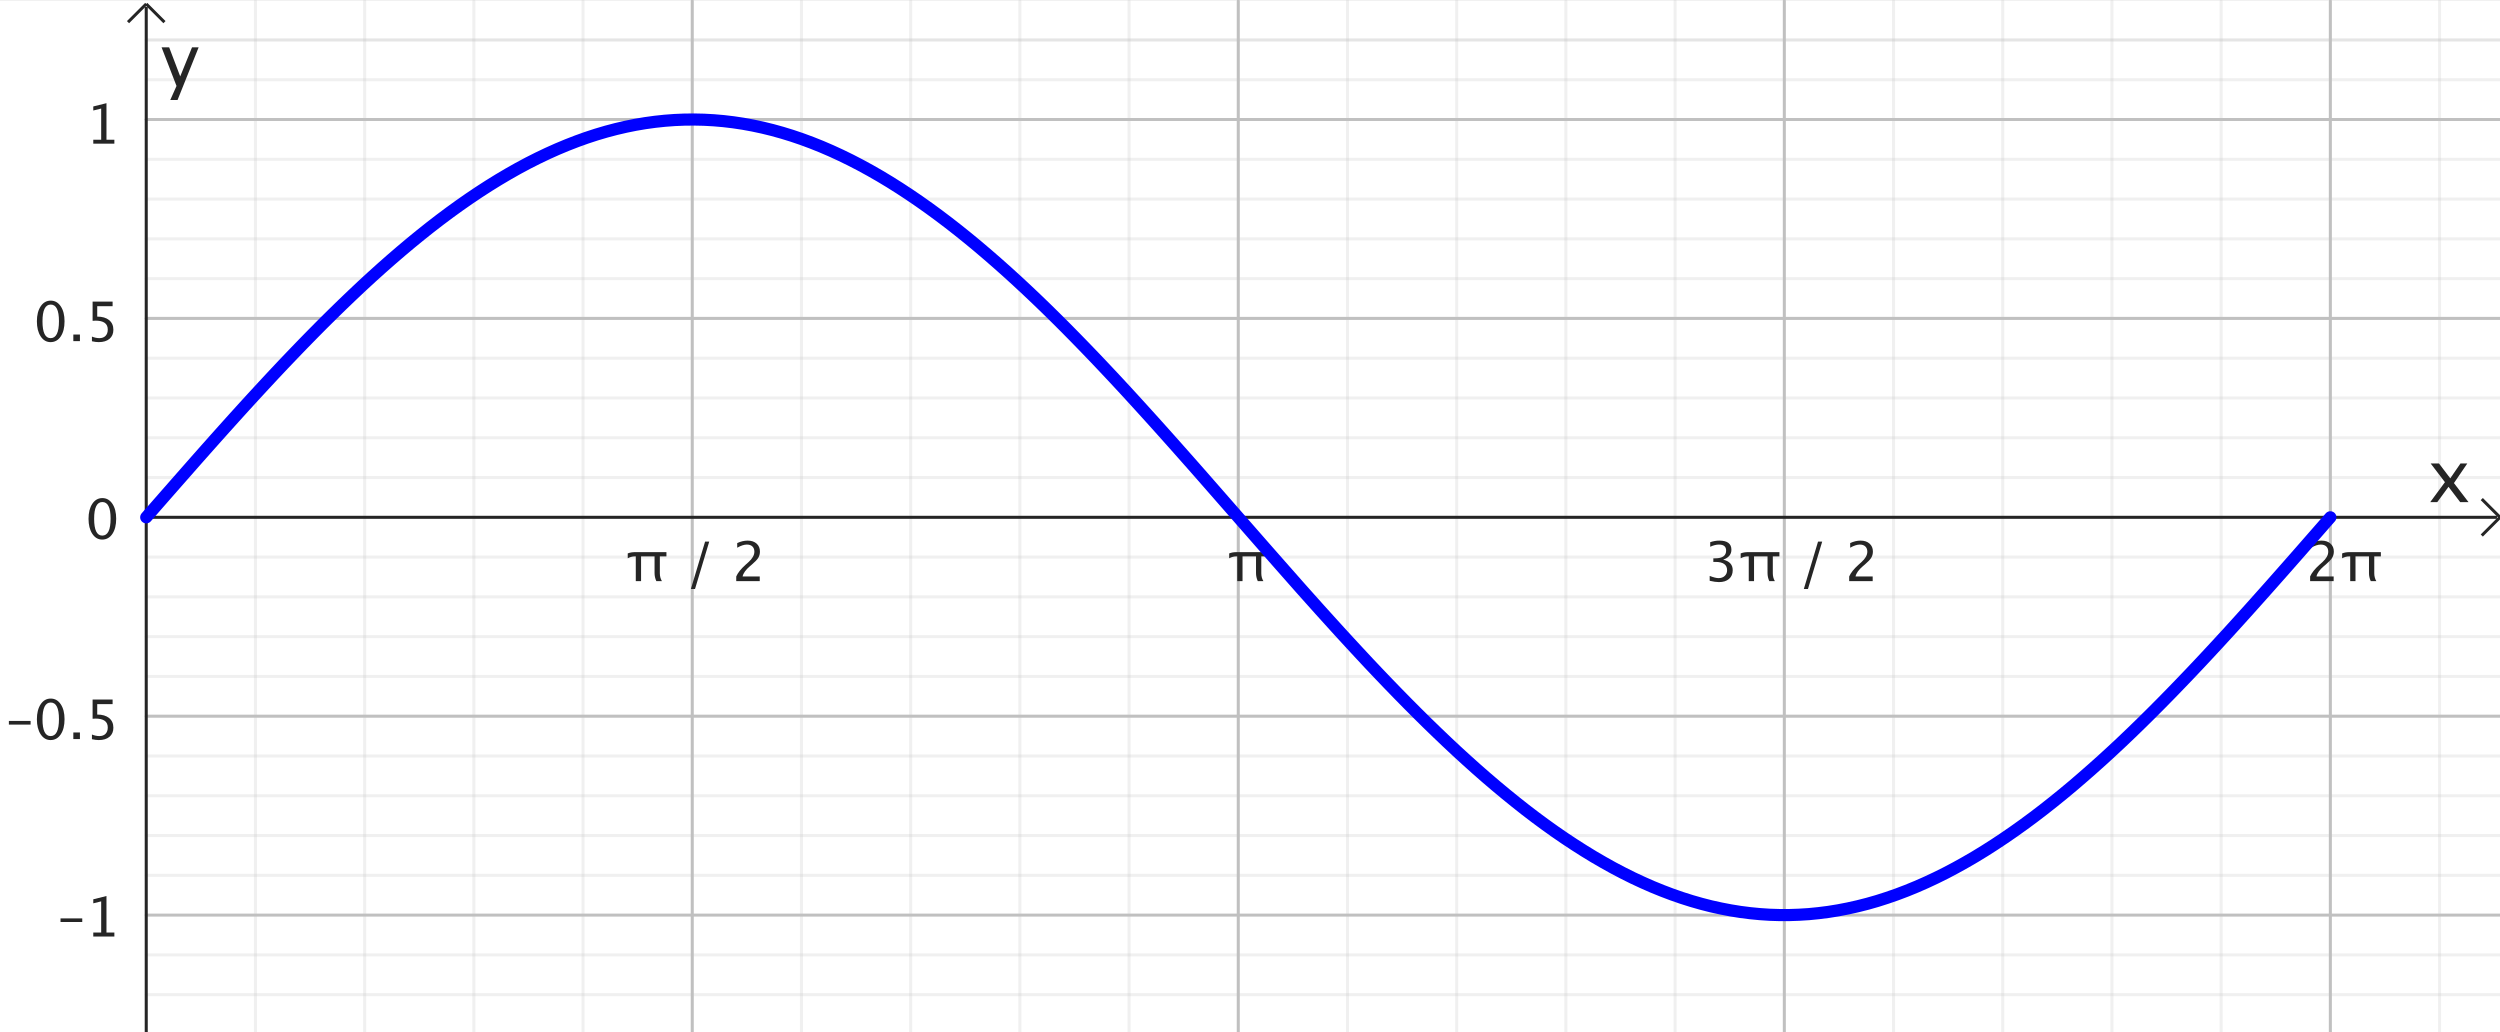
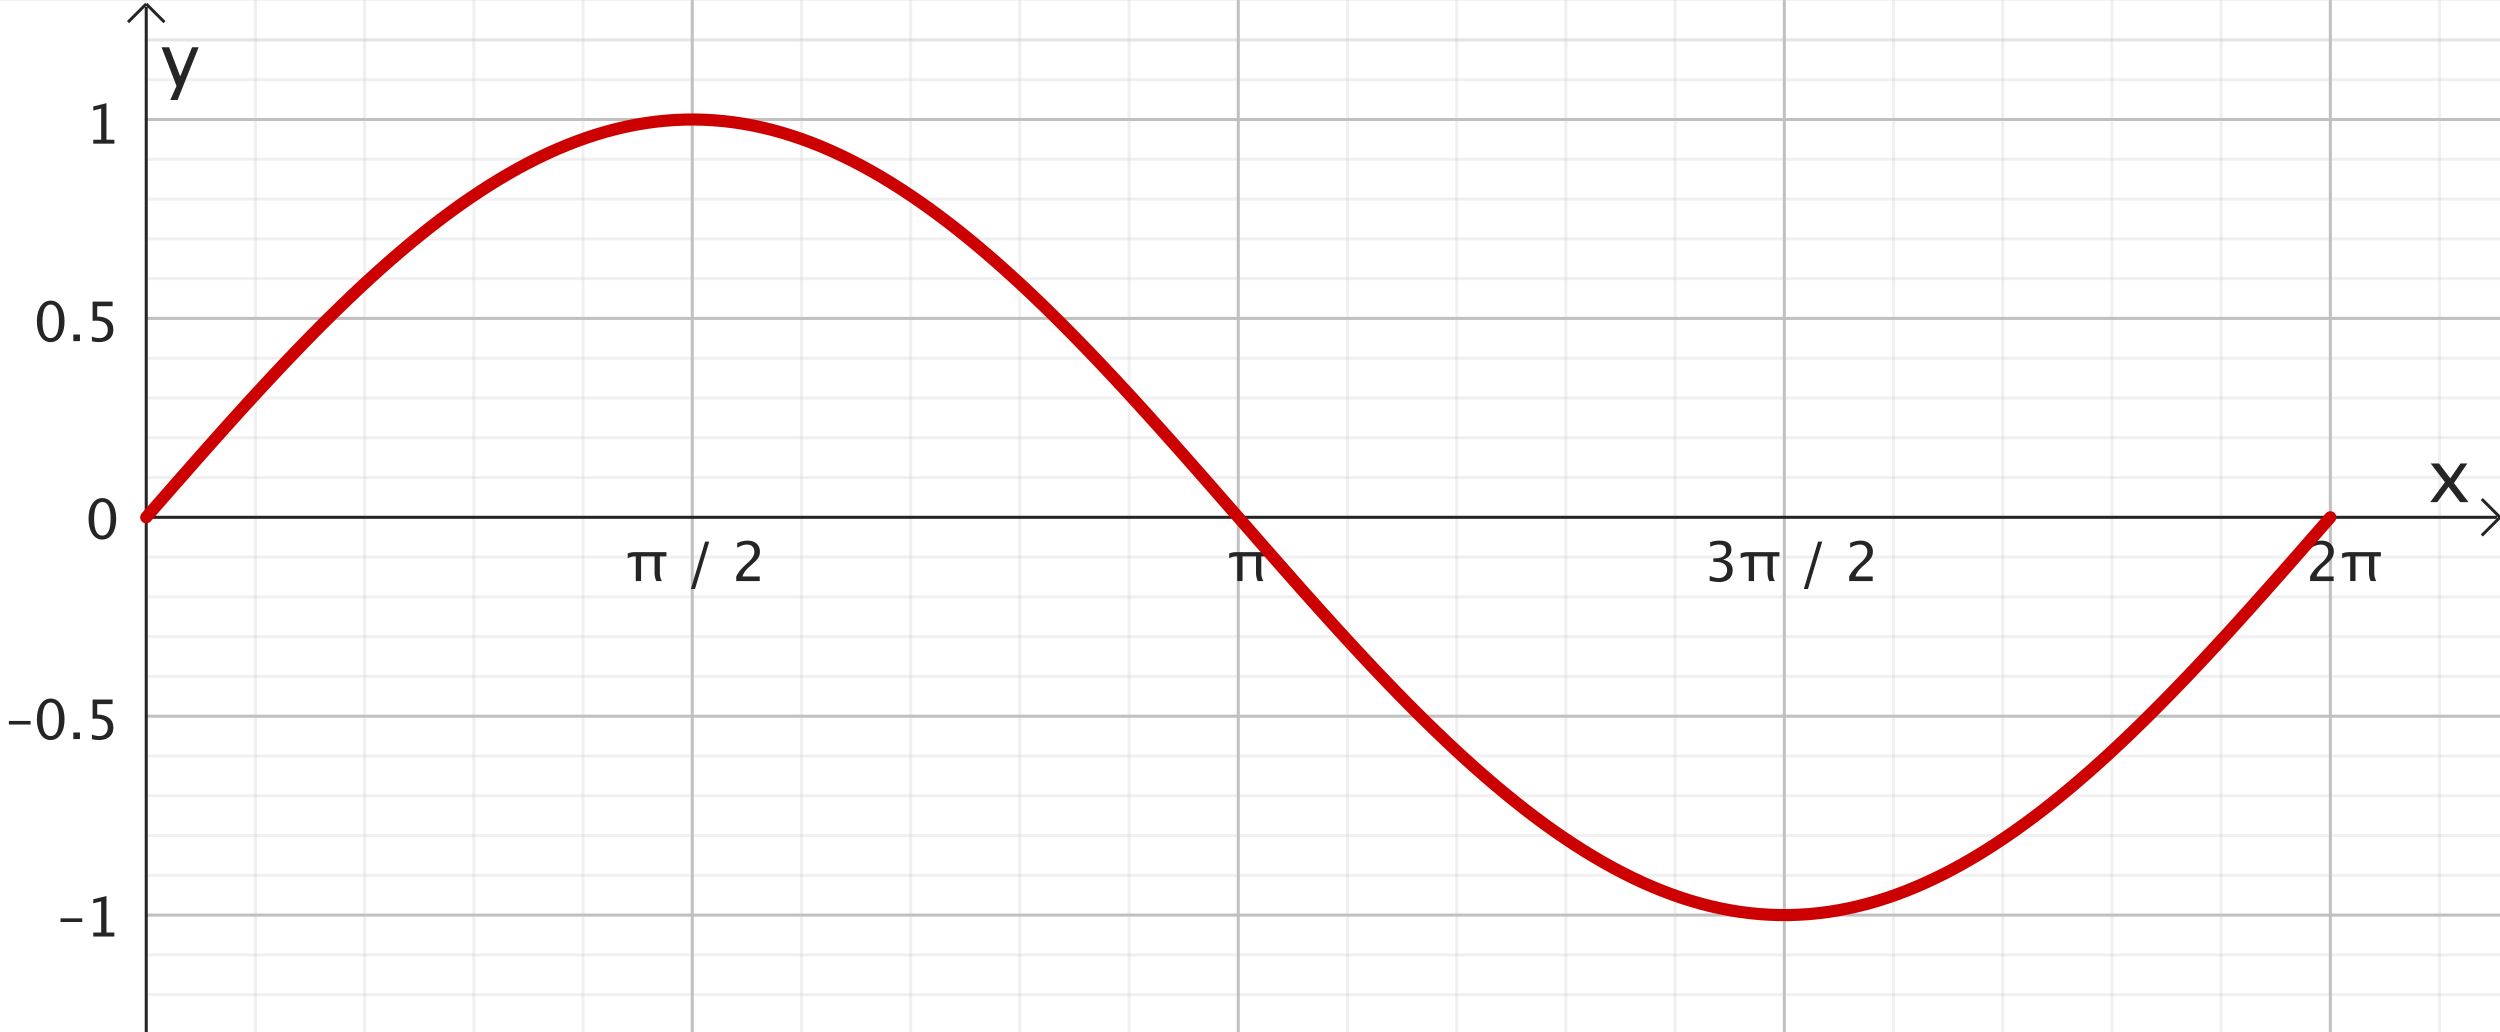
- <svg xmlns="http://www.w3.org/2000/svg" version="1.1" baseProfile="full" width="36.003cm" height="14.856cm" viewBox="0 0 823 339">
+ <svg xmlns="http://www.w3.org/2000/svg" version="1.1" baseProfile="full" width="72.007cm" height="29.712cm" viewBox="0 0 823 339">
  <g stroke-dashoffset="0" stroke-linejoin="miter" stroke-dasharray="none" stroke-width="1" stroke-linecap="square" stroke-miterlimit="10.000">
-     <clipPath id="clipbf732a50-b467-4819-84e6-be78bb4cb933">
+     <clipPath id="clip28cdc350-4c67-4ec5-8783-2c4a7e5ef74c">
      <path d="M 0 0 L 0 340.00 L 824.00 340.00 L 824.00 0 z" />
    </clipPath>
    <g clip-path="url(#clip1)">
      <g fill="#ffffff" fill-rule="nonzero" fill-opacity="1" stroke="none">
        <path d="M 0 0 L 824.00 0 L 824.00 340.00 L 0 340.00 L 0 0 z" />
      </g>
    </g>
-     <clipPath id="clip1f0aa729-28a4-404c-b3c9-9cbef1e0df67">
+     <clipPath id="clipfbf90a35-aaa2-4fbe-b966-10a0066dd7dd">
      <path d="M 0 0 L 0 340.00 L 824.00 340.00 L 824.00 0 z" />
    </clipPath>
    <g clip-path="url(#clip2)">
      <g stroke-opacity="1" stroke-linejoin="round" fill="none" stroke="#c0c0c0" stroke-linecap="round">
        <path d="M 227.89 0 L 227.89 340.00" />
      </g>
    </g>
-     <clipPath id="clipb800bcf5-98f0-4f36-8e1c-1469b2451944">
+     <clipPath id="clip3aa2e3fb-90a7-4f8e-a2e8-d5e749de25aa">
      <path d="M 0 0 L 0 340.00 L 824.00 340.00 L 824.00 0 z" />
    </clipPath>
    <g clip-path="url(#clip3)">
      <g stroke-opacity="1" stroke-linejoin="round" fill="none" stroke="#c0c0c0" stroke-linecap="round">
        <path d="M 407.64 0 L 407.64 340.00" />
      </g>
    </g>
-     <clipPath id="clip5d0dc9b7-14d1-49a8-8864-41c3258a5b47">
+     <clipPath id="clip7dd93708-e196-48a6-9c11-e5d107f49b83">
      <path d="M 0 0 L 0 340.00 L 824.00 340.00 L 824.00 0 z" />
    </clipPath>
    <g clip-path="url(#clip4)">
      <g stroke-opacity="1" stroke-linejoin="round" fill="none" stroke="#c0c0c0" stroke-linecap="round">
        <path d="M 587.40 0 L 587.40 340.00" />
      </g>
    </g>
-     <clipPath id="clip43912827-7973-46f1-a2c3-0ee8061d140a">
+     <clipPath id="clipc0f0002f-745e-442b-a437-7da917aa71f7">
      <path d="M 0 0 L 0 340.00 L 824.00 340.00 L 824.00 0 z" />
    </clipPath>
    <g clip-path="url(#clip5)">
      <g stroke-opacity="1" stroke-linejoin="round" fill="none" stroke="#c0c0c0" stroke-linecap="round">
        <path d="M 767.15 0 L 767.15 340.00" />
      </g>
    </g>
-     <clipPath id="clipa55f883e-1adf-4e20-a862-ba5040088f37">
+     <clipPath id="clip98ec149a-5f49-4752-8298-ca9e79abda8c">
      <path d="M 0 0 L 0 340.00 L 824.00 340.00 L 824.00 0 z" />
    </clipPath>
    <g clip-path="url(#clip6)">
      <g stroke-opacity=".235" stroke-linejoin="round" fill="none" stroke="#c0c0c0" stroke-linecap="round">
        <path d="M 84.091 0 L 84.091 340.00" />
      </g>
    </g>
-     <clipPath id="clip35c06495-34f2-47fe-bb5f-58727198f1c3">
+     <clipPath id="clip408a08bf-0d46-4d97-9911-9a41e45621ce">
      <path d="M 0 0 L 0 340.00 L 824.00 340.00 L 824.00 0 z" />
    </clipPath>
    <g clip-path="url(#clip7)">
      <g stroke-opacity=".235" stroke-linejoin="round" fill="none" stroke="#c0c0c0" stroke-linecap="round">
        <path d="M 120.04 0 L 120.04 340.00" />
      </g>
    </g>
-     <clipPath id="clip5917851c-3ab8-4f5c-881c-4eb26e03febf">
+     <clipPath id="clipecd41ebc-5054-450a-8779-b0121ed1cad2">
      <path d="M 0 0 L 0 340.00 L 824.00 340.00 L 824.00 0 z" />
    </clipPath>
    <g clip-path="url(#clip8)">
      <g stroke-opacity=".235" stroke-linejoin="round" fill="none" stroke="#c0c0c0" stroke-linecap="round">
        <path d="M 155.99 0 L 155.99 340.00" />
      </g>
    </g>
-     <clipPath id="clipbd5b81e3-ff6a-4205-a444-dfd533fd33e1">
+     <clipPath id="clip1d791107-dfab-4559-b843-d79bf57de539">
      <path d="M 0 0 L 0 340.00 L 824.00 340.00 L 824.00 0 z" />
    </clipPath>
    <g clip-path="url(#clip9)">
      <g stroke-opacity=".235" stroke-linejoin="round" fill="none" stroke="#c0c0c0" stroke-linecap="round">
        <path d="M 191.94 0 L 191.94 340.00" />
      </g>
    </g>
-     <clipPath id="clipb3adeab6-696b-466c-8fac-739da4477321">
+     <clipPath id="clipa80754fd-e6e2-4952-9622-a6217cdd87d4">
      <path d="M 0 0 L 0 340.00 L 824.00 340.00 L 824.00 0 z" />
    </clipPath>
    <g clip-path="url(#clip10)">
      <g stroke-opacity=".235" stroke-linejoin="round" fill="none" stroke="#c0c0c0" stroke-linecap="round">
        <path d="M 263.84 0 L 263.84 340.00" />
      </g>
    </g>
-     <clipPath id="clipa33b31c1-4f66-4ac8-ba30-2033fcc564d4">
+     <clipPath id="clip799e3720-6eed-4b58-af1b-8ec2ef44f8e0">
      <path d="M 0 0 L 0 340.00 L 824.00 340.00 L 824.00 0 z" />
    </clipPath>
    <g clip-path="url(#clip11)">
      <g stroke-opacity=".235" stroke-linejoin="round" fill="none" stroke="#c0c0c0" stroke-linecap="round">
        <path d="M 299.79 0 L 299.79 340.00" />
      </g>
    </g>
-     <clipPath id="clip46ea3b88-1dff-4215-9d42-f84b347e1746">
+     <clipPath id="clipd61fc141-e066-4dc2-ae4e-eb45e71e4c72">
      <path d="M 0 0 L 0 340.00 L 824.00 340.00 L 824.00 0 z" />
    </clipPath>
    <g clip-path="url(#clip12)">
      <g stroke-opacity=".235" stroke-linejoin="round" fill="none" stroke="#c0c0c0" stroke-linecap="round">
        <path d="M 335.74 0 L 335.74 340.00" />
      </g>
    </g>
-     <clipPath id="clipc807dc85-802a-416f-a017-a02ba6b9f5af">
+     <clipPath id="clip266f0a77-3bfa-4905-9f73-ee5daa69a35f">
      <path d="M 0 0 L 0 340.00 L 824.00 340.00 L 824.00 0 z" />
    </clipPath>
    <g clip-path="url(#clip13)">
      <g stroke-opacity=".235" stroke-linejoin="round" fill="none" stroke="#c0c0c0" stroke-linecap="round">
        <path d="M 371.69 0 L 371.69 340.00" />
      </g>
    </g>
-     <clipPath id="clip6efdecd4-96f6-411f-a4aa-54b06e8e84d7">
+     <clipPath id="clip36cb6511-bfb7-4a63-a395-e2df39b8e093">
      <path d="M 0 0 L 0 340.00 L 824.00 340.00 L 824.00 0 z" />
    </clipPath>
    <g clip-path="url(#clip14)">
      <g stroke-opacity=".235" stroke-linejoin="round" fill="none" stroke="#c0c0c0" stroke-linecap="round">
        <path d="M 443.59 0 L 443.59 340.00" />
      </g>
    </g>
-     <clipPath id="clip14a1c5d0-72cf-403c-a05a-d27039897b8f">
+     <clipPath id="clip67c2bdf4-dec5-48a9-bf7b-6179036eba74">
      <path d="M 0 0 L 0 340.00 L 824.00 340.00 L 824.00 0 z" />
    </clipPath>
    <g clip-path="url(#clip15)">
      <g stroke-opacity=".235" stroke-linejoin="round" fill="none" stroke="#c0c0c0" stroke-linecap="round">
        <path d="M 479.54 0 L 479.54 340.00" />
      </g>
    </g>
-     <clipPath id="clip9bfbb88f-9b63-454a-94e3-450979c1f8f0">
+     <clipPath id="clip60748bac-073a-4b61-8896-a852449f7852">
      <path d="M 0 0 L 0 340.00 L 824.00 340.00 L 824.00 0 z" />
    </clipPath>
    <g clip-path="url(#clip16)">
      <g stroke-opacity=".235" stroke-linejoin="round" fill="none" stroke="#c0c0c0" stroke-linecap="round">
        <path d="M 515.49 0 L 515.49 340.00" />
      </g>
    </g>
-     <clipPath id="clip926acd42-71da-4798-961e-374fb5a486b4">
+     <clipPath id="clipc94bf7b8-4753-4387-bf9b-f8cf6b80609e">
      <path d="M 0 0 L 0 340.00 L 824.00 340.00 L 824.00 0 z" />
    </clipPath>
    <g clip-path="url(#clip17)">
      <g stroke-opacity=".235" stroke-linejoin="round" fill="none" stroke="#c0c0c0" stroke-linecap="round">
        <path d="M 551.45 0 L 551.45 340.00" />
      </g>
    </g>
-     <clipPath id="clip4b5ac25c-f555-4562-b832-1df07fa8360b">
+     <clipPath id="clip65b52779-5237-46ad-a75a-4e958a1f84bc">
      <path d="M 0 0 L 0 340.00 L 824.00 340.00 L 824.00 0 z" />
    </clipPath>
    <g clip-path="url(#clip18)">
      <g stroke-opacity=".235" stroke-linejoin="round" fill="none" stroke="#c0c0c0" stroke-linecap="round">
        <path d="M 623.35 0 L 623.35 340.00" />
      </g>
    </g>
-     <clipPath id="clipea9c55fe-58c4-46dd-9087-d00582e9ba6c">
+     <clipPath id="clipd27d5751-8646-464c-b55b-cf603e2cc8f6">
      <path d="M 0 0 L 0 340.00 L 824.00 340.00 L 824.00 0 z" />
    </clipPath>
    <g clip-path="url(#clip19)">
      <g stroke-opacity=".235" stroke-linejoin="round" fill="none" stroke="#c0c0c0" stroke-linecap="round">
        <path d="M 659.30 0 L 659.30 340.00" />
      </g>
    </g>
-     <clipPath id="clip215a6435-8d59-4518-a42b-89c2a6976b84">
+     <clipPath id="clip0c34c903-53b9-4b57-a7b8-43f291a2fbc1">
      <path d="M 0 0 L 0 340.00 L 824.00 340.00 L 824.00 0 z" />
    </clipPath>
    <g clip-path="url(#clip20)">
      <g stroke-opacity=".235" stroke-linejoin="round" fill="none" stroke="#c0c0c0" stroke-linecap="round">
        <path d="M 695.25 0 L 695.25 340.00" />
      </g>
    </g>
-     <clipPath id="clipdb712680-bc89-4a04-a582-2aac1f34d20e">
+     <clipPath id="clip1ee41142-a53c-428b-8dff-140d9b4610a1">
      <path d="M 0 0 L 0 340.00 L 824.00 340.00 L 824.00 0 z" />
    </clipPath>
    <g clip-path="url(#clip21)">
      <g stroke-opacity=".235" stroke-linejoin="round" fill="none" stroke="#c0c0c0" stroke-linecap="round">
        <path d="M 731.20 0 L 731.20 340.00" />
      </g>
    </g>
-     <clipPath id="clipd45d46d2-b3f2-4b87-9437-ef7f72bb9fe9">
+     <clipPath id="clip4d33fb65-e77a-4864-9e71-21a028b2a638">
      <path d="M 0 0 L 0 340.00 L 824.00 340.00 L 824.00 0 z" />
    </clipPath>
    <g clip-path="url(#clip22)">
      <g stroke-opacity=".235" stroke-linejoin="round" fill="none" stroke="#c0c0c0" stroke-linecap="round">
        <path d="M 803.10 0 L 803.10 340.00" />
      </g>
    </g>
-     <clipPath id="clip5c93509c-306d-41e1-84f6-b3536718774f">
+     <clipPath id="clip1f7c7188-883f-4e0e-b4fd-9fb100c50b1d">
      <path d="M 0 0 L 0 340.00 L 824.00 340.00 L 824.00 0 z" />
    </clipPath>
    <g clip-path="url(#clip23)">
      <g stroke-opacity="1" stroke-linejoin="round" fill="none" stroke="#c0c0c0" stroke-linecap="round">
        <path d="M 48.141 39.045 L 824.00 39.045" />
      </g>
    </g>
-     <clipPath id="clip6c849ab8-fbac-4610-8d82-1ee2b98f854f">
+     <clipPath id="clipd4fe82f2-d7af-4291-8523-00094d8da3a9">
      <path d="M 0 0 L 0 340.00 L 824.00 340.00 L 824.00 0 z" />
    </clipPath>
    <g clip-path="url(#clip24)">
      <g stroke-opacity="1" stroke-linejoin="round" fill="none" stroke="#c0c0c0" stroke-linecap="round">
        <path d="M 48.141 39.045 L 824.00 39.045" />
      </g>
    </g>
-     <clipPath id="clip0d92850d-bd91-4a4d-9f7a-c7ac90d9d429">
+     <clipPath id="clipfbfd4b7f-5c05-41e7-bc4d-cef9cf43613f">
      <path d="M 0 0 L 0 340.00 L 824.00 340.00 L 824.00 0 z" />
    </clipPath>
    <g clip-path="url(#clip25)">
      <g stroke-opacity="1" stroke-linejoin="round" fill="none" stroke="#c0c0c0" stroke-linecap="round">
        <path d="M 48.141 104.52 L 824.00 104.52" />
      </g>
    </g>
-     <clipPath id="clip47cfdd72-7f71-48c4-a1ff-5be5b9780124">
+     <clipPath id="clip1a54b26a-e2b2-40df-85bc-34f22d6b0a87">
      <path d="M 0 0 L 0 340.00 L 824.00 340.00 L 824.00 0 z" />
    </clipPath>
    <g clip-path="url(#clip26)">
      <g stroke-opacity="1" stroke-linejoin="round" fill="none" stroke="#c0c0c0" stroke-linecap="round">
        <path d="M 48.141 235.48 L 824.00 235.48" />
      </g>
    </g>
-     <clipPath id="clip8823935e-ad43-4fa7-9a6f-763f96a95cff">
+     <clipPath id="clip91e8c475-810c-4c74-a266-e09b29374229">
      <path d="M 0 0 L 0 340.00 L 824.00 340.00 L 824.00 0 z" />
    </clipPath>
    <g clip-path="url(#clip27)">
      <g stroke-opacity="1" stroke-linejoin="round" fill="none" stroke="#c0c0c0" stroke-linecap="round">
        <path d="M 48.141 300.95 L 824.00 300.95" />
      </g>
    </g>
-     <clipPath id="clip64a00298-90a2-4ea5-8fd8-5f09563e9be7">
+     <clipPath id="clipf365ead4-da63-4b93-9222-dcccf7f86ede">
      <path d="M 0 0 L 0 340.00 L 824.00 340.00 L 824.00 0 z" />
    </clipPath>
    <g clip-path="url(#clip28)">
      <g stroke-opacity=".235" stroke-linejoin="round" fill="none" stroke="#c0c0c0" stroke-linecap="round">
        <path d="M 48.141 12.854 L 824.00 12.854" />
      </g>
    </g>
-     <clipPath id="clipf0896676-5c5c-4a3c-9d1d-44a904a12dec">
+     <clipPath id="clipcbecdf52-56e7-4ad7-9008-74c7ccdfc9eb">
      <path d="M 0 0 L 0 340.00 L 824.00 340.00 L 824.00 0 z" />
    </clipPath>
    <g clip-path="url(#clip29)">
      <g stroke-opacity=".235" stroke-linejoin="round" fill="none" stroke="#c0c0c0" stroke-linecap="round">
        <path d="M 48.141 12.854 L 824.00 12.854" />
      </g>
    </g>
-     <clipPath id="clip5f8f2bd9-059c-42da-ab41-1cc2247d0894">
+     <clipPath id="clip7712e9c0-342c-4283-ab9f-6a2af22e42a4">
      <path d="M 0 0 L 0 340.00 L 824.00 340.00 L 824.00 0 z" />
    </clipPath>
    <g clip-path="url(#clip30)">
      <g stroke-opacity=".235" stroke-linejoin="round" fill="none" stroke="#c0c0c0" stroke-linecap="round">
        <path d="M 48.141 25.949 L 824.00 25.949" />
      </g>
    </g>
-     <clipPath id="clip8f6924fb-8230-492d-af46-7d7593c21170">
+     <clipPath id="clip7ddcdf35-3b88-4068-8ee0-684c43684555">
      <path d="M 0 0 L 0 340.00 L 824.00 340.00 L 824.00 0 z" />
    </clipPath>
    <g clip-path="url(#clip31)">
      <g stroke-opacity=".235" stroke-linejoin="round" fill="none" stroke="#c0c0c0" stroke-linecap="round">
        <path d="M 48.141 52.140 L 824.00 52.140" />
      </g>
    </g>
-     <clipPath id="clipd806d909-e7d3-413e-a50e-44edac7eef90">
+     <clipPath id="clip4b7f6d33-a371-46f8-b95f-6245875b008c">
      <path d="M 0 0 L 0 340.00 L 824.00 340.00 L 824.00 0 z" />
    </clipPath>
    <g clip-path="url(#clip32)">
      <g stroke-opacity=".235" stroke-linejoin="round" fill="none" stroke="#c0c0c0" stroke-linecap="round">
        <path d="M 48.141 65.235 L 824.00 65.235" />
      </g>
    </g>
-     <clipPath id="clip4c641c0f-12e1-441e-8a6c-be700390727e">
+     <clipPath id="clip151b88f5-2a71-4740-9dcf-ab8a488e99ea">
      <path d="M 0 0 L 0 340.00 L 824.00 340.00 L 824.00 0 z" />
    </clipPath>
    <g clip-path="url(#clip33)">
      <g stroke-opacity=".235" stroke-linejoin="round" fill="none" stroke="#c0c0c0" stroke-linecap="round">
        <path d="M 48.141 78.331 L 824.00 78.331" />
      </g>
    </g>
-     <clipPath id="clip600713ee-64b1-4387-a0d5-5ec4bb308a7d">
+     <clipPath id="clip00b3f7a2-c518-44bc-8f7b-2cd557d9ed15">
      <path d="M 0 0 L 0 340.00 L 824.00 340.00 L 824.00 0 z" />
    </clipPath>
    <g clip-path="url(#clip34)">
      <g stroke-opacity=".235" stroke-linejoin="round" fill="none" stroke="#c0c0c0" stroke-linecap="round">
        <path d="M 48.141 91.426 L 824.00 91.426" />
      </g>
    </g>
-     <clipPath id="clip78ed432b-cb5a-4660-9a89-3555cb28b172">
+     <clipPath id="clip36036e53-f01a-4b01-b980-5f45bd5adaed">
      <path d="M 0 0 L 0 340.00 L 824.00 340.00 L 824.00 0 z" />
    </clipPath>
    <g clip-path="url(#clip35)">
      <g stroke-opacity=".235" stroke-linejoin="round" fill="none" stroke="#c0c0c0" stroke-linecap="round">
        <path d="M 48.141 117.62 L 824.00 117.62" />
      </g>
    </g>
-     <clipPath id="clip6621a740-01e2-4379-9795-2030e356114c">
+     <clipPath id="clip293019b7-f5c9-410b-ba0c-62a39289618a">
      <path d="M 0 0 L 0 340.00 L 824.00 340.00 L 824.00 0 z" />
    </clipPath>
    <g clip-path="url(#clip36)">
      <g stroke-opacity=".235" stroke-linejoin="round" fill="none" stroke="#c0c0c0" stroke-linecap="round">
        <path d="M 48.141 130.71 L 824.00 130.71" />
      </g>
    </g>
-     <clipPath id="clipd5f89078-4f4d-441c-9e55-082428df1560">
+     <clipPath id="clip5eebf791-3d66-4e9a-886a-0e13ff6726ab">
      <path d="M 0 0 L 0 340.00 L 824.00 340.00 L 824.00 0 z" />
    </clipPath>
    <g clip-path="url(#clip37)">
      <g stroke-opacity=".235" stroke-linejoin="round" fill="none" stroke="#c0c0c0" stroke-linecap="round">
        <path d="M 48.141 143.81 L 824.00 143.81" />
      </g>
    </g>
-     <clipPath id="clipa5118e57-261e-49c9-9c9e-39212b3813ee">
+     <clipPath id="clip06e112f2-4658-4e1a-8256-b31d0b662453">
      <path d="M 0 0 L 0 340.00 L 824.00 340.00 L 824.00 0 z" />
    </clipPath>
    <g clip-path="url(#clip38)">
      <g stroke-opacity=".235" stroke-linejoin="round" fill="none" stroke="#c0c0c0" stroke-linecap="round">
        <path d="M 48.141 156.90 L 824.00 156.90" />
      </g>
    </g>
-     <clipPath id="clip6e18489d-2d2a-481f-a080-5582bf4d4d82">
+     <clipPath id="clip1674090b-1d7b-476d-91fb-ff847f0f3307">
      <path d="M 0 0 L 0 340.00 L 824.00 340.00 L 824.00 0 z" />
    </clipPath>
    <g clip-path="url(#clip39)">
      <g stroke-opacity=".235" stroke-linejoin="round" fill="none" stroke="#c0c0c0" stroke-linecap="round">
        <path d="M 48.141 183.09 L 824.00 183.09" />
      </g>
    </g>
-     <clipPath id="clipfd14e120-5a99-4c38-a30e-b1c3ec4927a3">
+     <clipPath id="clipec6bef3d-9164-4fbb-ba61-3bd877c422a5">
      <path d="M 0 0 L 0 340.00 L 824.00 340.00 L 824.00 0 z" />
    </clipPath>
    <g clip-path="url(#clip40)">
      <g stroke-opacity=".235" stroke-linejoin="round" fill="none" stroke="#c0c0c0" stroke-linecap="round">
        <path d="M 48.141 196.19 L 824.00 196.19" />
      </g>
    </g>
-     <clipPath id="clipb3ca345f-2367-4cde-a6d6-f93ade3cc0ad">
+     <clipPath id="clip73e8af55-e99a-415e-88f2-34347a0d02ff">
      <path d="M 0 0 L 0 340.00 L 824.00 340.00 L 824.00 0 z" />
    </clipPath>
    <g clip-path="url(#clip41)">
      <g stroke-opacity=".235" stroke-linejoin="round" fill="none" stroke="#c0c0c0" stroke-linecap="round">
        <path d="M 48.141 209.28 L 824.00 209.28" />
      </g>
    </g>
-     <clipPath id="clip7e360331-c27a-4c9c-9a93-e7b6bc477d2c">
+     <clipPath id="clip3ca393fa-4525-4efd-b1fb-97ca7b10d851">
      <path d="M 0 0 L 0 340.00 L 824.00 340.00 L 824.00 0 z" />
    </clipPath>
    <g clip-path="url(#clip42)">
      <g stroke-opacity=".235" stroke-linejoin="round" fill="none" stroke="#c0c0c0" stroke-linecap="round">
        <path d="M 48.141 222.38 L 824.00 222.38" />
      </g>
    </g>
-     <clipPath id="clip64f8c8d8-f08a-466c-a939-75011c5e85a8">
+     <clipPath id="clip2c0873cb-a4f0-4c8c-b374-a03b1d416f1a">
      <path d="M 0 0 L 0 340.00 L 824.00 340.00 L 824.00 0 z" />
    </clipPath>
    <g clip-path="url(#clip43)">
      <g stroke-opacity=".235" stroke-linejoin="round" fill="none" stroke="#c0c0c0" stroke-linecap="round">
        <path d="M 48.141 248.57 L 824.00 248.57" />
      </g>
    </g>
-     <clipPath id="clipc7f70e5e-71e8-4747-bcfc-ef5d77e01cd9">
+     <clipPath id="clipab233b87-a627-4a0b-8939-df3372aa691e">
      <path d="M 0 0 L 0 340.00 L 824.00 340.00 L 824.00 0 z" />
    </clipPath>
    <g clip-path="url(#clip44)">
      <g stroke-opacity=".235" stroke-linejoin="round" fill="none" stroke="#c0c0c0" stroke-linecap="round">
        <path d="M 48.141 261.67 L 824.00 261.67" />
      </g>
    </g>
-     <clipPath id="clipfab02c93-34ea-482a-b75a-fffa7ba1aef1">
+     <clipPath id="clipc94dfbc6-12bc-4b5f-84f4-9fe08a8fbc5b">
      <path d="M 0 0 L 0 340.00 L 824.00 340.00 L 824.00 0 z" />
    </clipPath>
    <g clip-path="url(#clip45)">
      <g stroke-opacity=".235" stroke-linejoin="round" fill="none" stroke="#c0c0c0" stroke-linecap="round">
        <path d="M 48.141 274.76 L 824.00 274.76" />
      </g>
    </g>
-     <clipPath id="clipec89b414-f0e1-4a3b-a7d3-2fcdc8b229a2">
+     <clipPath id="clip38049a1e-e6e8-447c-b6a1-b1de4f69a18b">
      <path d="M 0 0 L 0 340.00 L 824.00 340.00 L 824.00 0 z" />
    </clipPath>
    <g clip-path="url(#clip46)">
      <g stroke-opacity=".235" stroke-linejoin="round" fill="none" stroke="#c0c0c0" stroke-linecap="round">
        <path d="M 48.141 287.86 L 824.00 287.86" />
      </g>
    </g>
-     <clipPath id="clipdff4f6fa-a102-4c20-b65d-acd216903566">
+     <clipPath id="clip6ace0547-bf42-447e-a75c-c9f10e20f680">
      <path d="M 0 0 L 0 340.00 L 824.00 340.00 L 824.00 0 z" />
    </clipPath>
    <g clip-path="url(#clip47)">
      <g stroke-opacity=".235" stroke-linejoin="round" fill="none" stroke="#c0c0c0" stroke-linecap="round">
        <path d="M 48.141 314.05 L 824.00 314.05" />
      </g>
    </g>
-     <clipPath id="clipaaadbfd4-7b37-47e1-891e-8be8e23b4654">
+     <clipPath id="clip9b795ce2-d446-40f9-92ef-d7121c46a5b5">
      <path d="M 0 0 L 0 340.00 L 824.00 340.00 L 824.00 0 z" />
    </clipPath>
    <g clip-path="url(#clip48)">
      <g stroke-opacity=".235" stroke-linejoin="round" fill="none" stroke="#c0c0c0" stroke-linecap="round">
        <path d="M 48.141 327.14 L 824.00 327.14" />
      </g>
    </g>
-     <clipPath id="clip74534ed4-3f83-4806-bc18-d9f51e61e22a">
+     <clipPath id="clip361f61ce-8c1d-42ca-b67c-8dc07e40e851">
      <path d="M 0 0 L 0 340.00 L 824.00 340.00 L 824.00 0 z" />
    </clipPath>
    <g clip-path="url(#clip49)">
      <g stroke-opacity="1" fill="none" stroke="#252525" stroke-linecap="butt">
        <path d="M 48.141 2 L 48.141 340.00" />
      </g>
    </g>
-     <clipPath id="clip030d5c0a-5226-4cbf-8b34-eea4d8337518">
+     <clipPath id="clip65c1c2a0-f240-4490-802c-85d93eb2d92d">
      <path d="M 0 0 L 0 340.00 L 824.00 340.00 L 824.00 0 z" />
    </clipPath>
    <g clip-path="url(#clip50)">
      <g stroke-opacity="1" fill="none" stroke="#252525" stroke-linecap="butt">
        <path d="M 48.141 1 L 42.141 7" />
      </g>
    </g>
-     <clipPath id="clipd4913cc9-4c82-4e84-9bc1-3ab4ca3d7372">
+     <clipPath id="clip3e58744a-f35f-4d90-89ff-f99f9fe6409a">
      <path d="M 0 0 L 0 340.00 L 824.00 340.00 L 824.00 0 z" />
    </clipPath>
    <g clip-path="url(#clip51)">
      <g stroke-opacity="1" fill="none" stroke="#252525" stroke-linecap="butt">
        <path d="M 48.141 1 L 54.141 7" />
      </g>
    </g>
-     <clipPath id="clip04d6599b-4fce-4eed-ae6d-8a525c6d3f1c">
+     <clipPath id="clipa7ad6932-3ec8-468c-a333-a5b3591ad66a">
      <path d="M 0 0 L 0 340.00 L 824.00 340.00 L 824.00 0 z" />
    </clipPath>
    <g clip-path="url(#clip52)">
      <g fill="#252525" fill-rule="nonzero" fill-opacity="1" stroke="none">
        <path d="M 800.03 165.00 L 804.87 158.43 L 800.17 152.27 L 802.91 152.27 L 806.63 157.17 L 809.99 152.27 L 812.24 152.27 L 807.84 158.73 L 812.63 165.00 L 809.89 165.00 L 806.05 159.96 L 802.35 165.00 z" />
      </g>
    </g>
-     <clipPath id="clipe2235667-6aed-4e74-a470-a3d148f8b719">
+     <clipPath id="clip239daebd-1d8c-4510-9e34-6e1bf95579eb">
      <path d="M 0 0 L 0 340.00 L 824.00 340.00 L 824.00 0 z" />
    </clipPath>
    <g clip-path="url(#clip53)">
      <g stroke-opacity="1" fill="none" stroke="#252525" stroke-linecap="butt">
        <path d="M 48.000 170.00 L 822.00 170.00" />
      </g>
    </g>
-     <clipPath id="clipdadfd24a-46af-470f-9896-3d699e059040">
+     <clipPath id="clip8ffe81e6-ba4c-4035-8646-b409764e60fa">
      <path d="M 0 0 L 0 340.00 L 824.00 340.00 L 824.00 0 z" />
    </clipPath>
    <g clip-path="url(#clip54)">
      <g stroke-opacity="1" fill="none" stroke="#252525" stroke-linecap="butt">
        <path d="M 823.00 170.00 L 817.00 164.00" />
      </g>
    </g>
-     <clipPath id="clip3709cd3f-50dc-4e0a-8ee6-98d878eb10cb">
+     <clipPath id="clip22c772d8-ce48-4851-a843-2f924db1947f">
      <path d="M 0 0 L 0 340.00 L 824.00 340.00 L 824.00 0 z" />
    </clipPath>
    <g clip-path="url(#clip55)">
      <g stroke-opacity="1" fill="none" stroke="#252525" stroke-linecap="butt">
        <path d="M 823.00 170.00 L 817.00 176.00" />
      </g>
    </g>
-     <clipPath id="clip917282fa-3b7b-4fd5-a59c-978e337a9aae">
+     <clipPath id="clip1d5f5994-1225-41e2-832a-7f00225df68c">
      <path d="M 0 0 L 0 340.00 L 824.00 340.00 L 824.00 0 z" />
    </clipPath>
    <g clip-path="url(#clip56)">
      <g fill="#252525" fill-rule="nonzero" fill-opacity="1" stroke="none">
        <path d="M 209.30 191.00 L 209.30 182.87 L 208.94 182.87 Q 207.79 182.87 206.65 183.49 L 206.65 181.89 Q 207.68 181.46 209.14 181.46 L 219.39 181.46 L 219.39 182.87 L 217.22 182.87 L 217.22 188.41 Q 217.22 189.88 217.90 191.00 L 216.06 191.00 Q 215.48 189.73 215.48 188.34 L 215.48 182.87 L 211.04 182.87 L 211.04 191.00 z M 227.44 193.60 L 232.12 177.99 L 233.48 177.99 L 228.80 193.60 z M 242.37 191.00 L 242.37 189.48 Q 243.12 187.71 245.43 185.63 L 246.42 184.74 Q 248.34 183.01 248.34 181.31 Q 248.34 180.22 247.68 179.59 Q 247.03 178.97 245.88 178.97 Q 244.53 178.97 242.69 180.01 L 242.69 178.48 Q 244.43 177.67 246.13 177.67 Q 247.96 177.67 249.07 178.65 Q 250.17 179.64 250.17 181.26 Q 250.17 182.43 249.62 183.34 Q 249.06 184.24 247.54 185.53 L 246.87 186.10 Q 244.79 187.87 244.46 189.48 L 250.11 189.48 L 250.11 191.00 z" />
      </g>
    </g>
-     <clipPath id="clipd1249e8c-b3c2-4e17-adf5-a2d5aefa7c4f">
+     <clipPath id="clip39b2f453-aa21-43b6-82d2-b648cc94488a">
      <path d="M 0 0 L 0 340.00 L 824.00 340.00 L 824.00 0 z" />
    </clipPath>
    <g clip-path="url(#clip57)">
      <g fill="#252525" fill-rule="nonzero" fill-opacity="1" stroke="none">
        <path d="M 407.30 191.00 L 407.30 182.87 L 406.94 182.87 Q 405.79 182.87 404.65 183.49 L 404.65 181.89 Q 405.68 181.46 407.14 181.46 L 417.39 181.46 L 417.39 182.87 L 415.22 182.87 L 415.22 188.41 Q 415.22 189.88 415.90 191.00 L 414.06 191.00 Q 413.48 189.73 413.48 188.34 L 413.48 182.87 L 409.04 182.87 L 409.04 191.00 z" />
      </g>
    </g>
-     <clipPath id="clip73f19148-8e0f-46e8-aa7d-efbca50d0f76">
+     <clipPath id="clip41e4b693-dcae-441b-aaa6-c0bcb018423b">
      <path d="M 0 0 L 0 340.00 L 824.00 340.00 L 824.00 0 z" />
    </clipPath>
    <g clip-path="url(#clip58)">
      <g fill="#252525" fill-rule="nonzero" fill-opacity="1" stroke="none">
        <path d="M 562.83 190.90 L 562.83 189.29 Q 564.69 190.02 565.76 190.02 Q 567.00 190.02 567.78 189.30 Q 568.56 188.57 568.56 187.42 Q 568.56 184.68 564.72 184.68 L 564.03 184.68 L 564.03 183.51 L 564.64 183.50 Q 568.24 183.50 568.24 180.96 Q 568.24 178.97 565.87 178.97 Q 564.57 178.97 563.00 179.70 L 563.00 178.19 Q 564.54 177.67 565.99 177.67 Q 569.98 177.67 569.98 180.68 Q 569.98 182.98 567.27 183.95 Q 570.41 184.68 570.41 187.40 Q 570.41 189.23 569.20 190.28 Q 567.99 191.33 565.87 191.33 Q 564.67 191.33 562.83 190.90 z M 575.69 191.00 L 575.69 182.87 L 575.33 182.87 Q 574.17 182.87 573.03 183.49 L 573.03 181.89 Q 574.06 181.46 575.52 181.46 L 585.78 181.46 L 585.78 182.87 L 583.61 182.87 L 583.61 188.41 Q 583.61 189.88 584.28 191.00 L 582.45 191.00 Q 581.87 189.73 581.87 188.34 L 581.87 182.87 L 577.43 182.87 L 577.43 191.00 z M 593.82 193.60 L 598.50 177.99 L 599.87 177.99 L 595.18 193.60 z M 608.75 191.00 L 608.75 189.48 Q 609.51 187.71 611.81 185.63 L 612.80 184.74 Q 614.72 183.01 614.72 181.31 Q 614.72 180.22 614.06 179.59 Q 613.41 178.97 612.27 178.97 Q 610.91 178.97 609.08 180.01 L 609.08 178.48 Q 610.81 177.67 612.51 177.67 Q 614.34 177.67 615.45 178.65 Q 616.56 179.64 616.56 181.26 Q 616.56 182.43 616.00 183.34 Q 615.44 184.24 613.92 185.53 L 613.25 186.10 Q 611.17 187.87 610.84 189.48 L 616.49 189.48 L 616.49 191.00 z" />
      </g>
    </g>
-     <clipPath id="clip7d839201-ba90-4bac-ba1f-095964f748ef">
+     <clipPath id="clip69c056cf-6744-4d3b-91d7-7c53ac11a649">
      <path d="M 0 0 L 0 340.00 L 824.00 340.00 L 824.00 0 z" />
    </clipPath>
    <g clip-path="url(#clip59)">
      <g fill="#252525" fill-rule="nonzero" fill-opacity="1" stroke="none">
        <path d="M 760.49 191.00 L 760.49 189.48 Q 761.25 187.71 763.55 185.63 L 764.55 184.74 Q 766.46 183.01 766.46 181.31 Q 766.46 180.22 765.81 179.59 Q 765.15 178.97 764.01 178.97 Q 762.66 178.97 760.82 180.01 L 760.82 178.48 Q 762.55 177.67 764.26 177.67 Q 766.08 177.67 767.19 178.65 Q 768.30 179.64 768.30 181.26 Q 768.30 182.43 767.74 183.34 Q 767.18 184.24 765.66 185.53 L 764.99 186.10 Q 762.91 187.87 762.59 189.48 L 768.24 189.48 L 768.24 191.00 z M 773.69 191.00 L 773.69 182.87 L 773.33 182.87 Q 772.17 182.87 771.03 183.49 L 771.03 181.89 Q 772.06 181.46 773.52 181.46 L 783.78 181.46 L 783.78 182.87 L 781.61 182.87 L 781.61 188.41 Q 781.61 189.88 782.28 191.00 L 780.45 191.00 Q 779.87 189.73 779.87 188.34 L 779.87 182.87 L 775.43 182.87 L 775.43 191.00 z" />
      </g>
    </g>
-     <clipPath id="clipb704d93e-9aa4-4bdd-8e59-148cdf5baed2">
+     <clipPath id="clip236a530f-7043-4ddd-9a69-ababeb0a35c6">
      <path d="M 0 0 L 0 340.00 L 824.00 340.00 L 824.00 0 z" />
    </clipPath>
    <g clip-path="url(#clip60)">
      <g fill="#252525" fill-rule="nonzero" fill-opacity="1" stroke="none">
        <path d="M 56.047 32.629 L 58.109 28.000 L 53.188 15.273 L 55.684 15.273 L 59.328 24.859 L 63.219 15.273 L 65.398 15.273 L 58.449 32.629 z" />
      </g>
    </g>
-     <clipPath id="clip92b9059e-a9b5-4f55-8415-469fb8e5c44d">
+     <clipPath id="clipf6145b1d-944d-4a8f-a3d9-2eff6208d346">
      <path d="M 0 0 L 0 340.00 L 824.00 340.00 L 824.00 0 z" />
    </clipPath>
    <g clip-path="url(#clip61)">
      <g fill="#252525" fill-rule="nonzero" fill-opacity="1" stroke="none">
        <path d="M 19.923 303.23 L 19.923 302.03 L 27.077 302.03 L 27.077 303.23 z M 30.707 308.00 L 30.707 306.70 L 33.309 306.70 L 33.309 296.43 L 30.707 297.08 L 30.707 295.75 L 35.049 294.67 L 35.049 306.70 L 37.650 306.70 L 37.650 308.00 z" />
      </g>
    </g>
-     <clipPath id="clip11ef8ac5-327d-4ac7-a182-0d82dfcb3a08">
+     <clipPath id="clip4e5d91fc-800e-4b27-a555-01f46114eefb">
      <path d="M 0 0 L 0 340.00 L 824.00 340.00 L 824.00 0 z" />
    </clipPath>
    <g clip-path="url(#clip62)">
      <g fill="#252525" fill-rule="nonzero" fill-opacity="1" stroke="none">
        <path d="M 2.923 238.23 L 2.923 237.03 L 10.077 237.03 L 10.077 238.23 z M 16.643 243.33 Q 14.630 243.33 13.386 241.43 Q 12.143 239.54 12.143 236.49 Q 12.143 233.41 13.395 231.54 Q 14.647 229.67 16.695 229.67 Q 18.743 229.67 19.996 231.54 Q 21.248 233.41 21.248 236.46 Q 21.248 239.59 19.996 241.46 Q 18.743 243.33 16.643 243.33 z M 16.660 242.02 Q 19.411 242.02 19.411 236.43 Q 19.411 230.97 16.695 230.97 Q 13.988 230.97 13.988 236.49 Q 13.988 242.02 16.660 242.02 z M 24.140 243.00 L 24.140 240.83 L 26.311 240.83 L 26.311 243.00 z M 30.266 243.05 L 30.266 241.51 Q 31.558 242.02 32.727 242.02 Q 34.010 242.02 34.744 241.27 Q 35.478 240.51 35.478 239.19 Q 35.478 236.26 31.443 236.26 Q 30.986 236.26 30.485 236.32 L 30.485 229.99 L 37.068 229.99 L 37.068 231.50 L 32.006 231.50 L 32.006 234.93 Q 34.511 234.93 35.917 236.08 Q 37.323 237.23 37.323 239.27 Q 37.323 241.17 36.044 242.25 Q 34.766 243.33 32.498 243.33 Q 31.514 243.33 30.266 243.05 z" />
      </g>
    </g>
-     <clipPath id="clipb389cba9-0134-4408-a99d-592b05b5a8df">
+     <clipPath id="clipff8ee866-c30a-4d50-8dad-d71a1fb08f5e">
      <path d="M 0 0 L 0 340.00 L 824.00 340.00 L 824.00 0 z" />
    </clipPath>
    <g clip-path="url(#clip63)">
      <g fill="#252525" fill-rule="nonzero" fill-opacity="1" stroke="none">
        <path d="M 16.643 112.33 Q 14.630 112.33 13.386 110.43 Q 12.143 108.54 12.143 105.49 Q 12.143 102.41 13.395 100.54 Q 14.647 98.667 16.695 98.667 Q 18.743 98.667 19.996 100.54 Q 21.248 102.41 21.248 105.46 Q 21.248 108.59 19.996 110.46 Q 18.743 112.33 16.643 112.33 z M 16.660 111.02 Q 19.411 111.02 19.411 105.43 Q 19.411 99.968 16.695 99.968 Q 13.988 99.968 13.988 105.49 Q 13.988 111.02 16.660 111.02 z M 24.140 112.00 L 24.140 109.83 L 26.311 109.83 L 26.311 112.00 z M 30.266 112.05 L 30.266 110.51 Q 31.558 111.02 32.727 111.02 Q 34.010 111.02 34.744 110.27 Q 35.478 109.51 35.478 108.19 Q 35.478 105.26 31.443 105.26 Q 30.986 105.26 30.485 105.32 L 30.485 98.992 L 37.068 98.992 L 37.068 100.50 L 32.006 100.50 L 32.006 103.93 Q 34.511 103.93 35.917 105.08 Q 37.323 106.23 37.323 108.27 Q 37.323 110.17 36.044 111.25 Q 34.766 112.33 32.498 112.33 Q 31.514 112.33 30.266 112.05 z" />
      </g>
    </g>
-     <clipPath id="clip1fcf0cab-4404-4ce5-9747-e05cd108707a">
+     <clipPath id="clip4d4996e2-ee47-4147-ba5c-7e244408186d">
      <path d="M 0 0 L 0 340.00 L 824.00 340.00 L 824.00 0 z" />
    </clipPath>
    <g clip-path="url(#clip64)">
      <g fill="#252525" fill-rule="nonzero" fill-opacity="1" stroke="none">
        <path d="M 30.707 47.000 L 30.707 45.699 L 33.309 45.699 L 33.309 35.434 L 30.707 36.084 L 30.707 34.748 L 35.049 33.667 L 35.049 45.699 L 37.650 45.699 L 37.650 47.000 z" />
      </g>
    </g>
-     <clipPath id="clipec285a2f-1a29-4d1f-bffd-8dd15ad264fb">
+     <clipPath id="clip35ec08af-c717-4587-acf2-bba30708b045">
      <path d="M 0 0 L 0 340.00 L 824.00 340.00 L 824.00 0 z" />
    </clipPath>
    <g clip-path="url(#clip65)">
      <g fill="#252525" fill-rule="nonzero" fill-opacity="1" stroke="none">
        <path d="M 33.643 177.33 Q 31.630 177.33 30.386 175.43 Q 29.143 173.54 29.143 170.49 Q 29.143 167.41 30.395 165.54 Q 31.647 163.67 33.695 163.67 Q 35.743 163.67 36.996 165.54 Q 38.248 167.41 38.248 170.46 Q 38.248 173.59 36.996 175.46 Q 35.743 177.33 33.643 177.33 z M 33.660 176.02 Q 36.411 176.02 36.411 170.43 Q 36.411 164.97 33.695 164.97 Q 30.988 164.97 30.988 170.49 Q 30.988 176.02 33.660 176.02 z" />
      </g>
    </g>
    <g id="misc">
</g>
    <g id="layer0">
-       <clipPath id="clipab748d6e-7672-4ab6-a730-c6a339cd2dfb">
+       <clipPath id="clip9f8c0208-3c03-4621-9f80-19094179db06">
        <path d="M 0 0 L 0 340.00 L 824.00 340.00 L 824.00 0 z" />
      </clipPath>
      <g clip-path="url(#clip66)">
-         <g stroke-opacity="1" stroke-linejoin="round" stroke-width="4" fill="none" stroke="#0000ff" stroke-linecap="round">
+         <g stroke-opacity="1" stroke-linejoin="round" stroke-width="4" fill="none" stroke="#cc0000" stroke-linecap="round">
          <path d="M 48.141 170.00 L 48.281 169.84 M 48.281 169.84 L 51.500 166.15 M 51.500 166.15 L 54.719 162.47 L 57.938 158.80 L 61.156 155.14 L 64.375 151.48 L 67.594 147.84 L 70.812 144.22 L 74.031 140.62 L 77.250 137.04 L 80.469 133.49 L 83.688 129.97 L 86.906 126.48 L 90.125 123.02 L 93.344 119.60 L 96.562 116.23 L 99.781 112.89 L 103.00 109.60 M 103.00 109.60 L 106.22 106.35 L 109.44 103.16 L 112.66 100.02 L 115.88 96.933 L 119.09 93.906 L 122.31 90.938 L 125.53 88.034 L 128.75 85.194 L 131.97 82.421 L 135.19 79.717 L 138.41 77.085 L 141.62 74.527 L 144.84 72.044 L 148.06 69.638 L 151.28 67.312 L 154.50 65.067 L 157.72 62.905 L 160.94 60.828 L 164.16 58.837 L 167.38 56.934 L 170.59 55.121 L 173.81 53.398 L 177.03 51.768 L 180.25 50.231 L 183.47 48.789 L 186.69 47.443 L 189.91 46.194 L 193.12 45.042 L 196.34 43.990 L 199.56 43.037 L 202.78 42.185 L 206.00 41.434 M 206.00 41.434 L 209.22 40.784 L 212.44 40.237 L 215.66 39.793 L 218.88 39.451 L 222.09 39.213 L 225.31 39.078 L 228.53 39.047 L 231.75 39.119 L 234.97 39.295 L 238.19 39.574 L 241.41 39.957 L 244.62 40.442 L 247.84 41.030 L 251.06 41.720 L 254.28 42.511 L 257.50 43.404 L 260.72 44.396 L 263.94 45.488 L 267.16 46.678 L 270.38 47.966 L 273.59 49.350 L 276.81 50.830 L 280.03 52.404 L 283.25 54.071 L 286.47 55.830 L 289.69 57.679 L 292.91 59.617 L 296.12 61.642 L 299.34 63.753 L 302.56 65.948 L 305.78 68.226 L 309.00 70.584 L 312.22 73.020 L 315.44 75.534 L 318.66 78.122 L 321.88 80.782 L 325.09 83.514 L 328.31 86.313 L 331.53 89.179 L 334.75 92.109 L 337.97 95.101 L 341.19 98.151 L 344.41 101.26 L 347.62 104.42 L 350.84 107.63 L 354.06 110.90 L 357.28 114.21 L 360.50 117.56 L 363.72 120.96 L 366.94 124.39 L 370.16 127.86 L 373.38 131.37 L 376.59 134.90 L 379.81 138.46 L 383.03 142.05 L 386.25 145.66 L 389.47 149.29 L 392.69 152.93 L 395.91 156.59 L 399.12 160.26 L 402.34 163.94 L 405.56 167.62 L 408.78 171.30 L 412.00 174.98 M 412.00 174.98 L 415.22 178.66 L 418.44 182.33 L 421.66 185.99 L 424.88 189.64 L 428.09 193.28 L 431.31 196.89 L 434.53 200.49 L 437.75 204.05 L 440.97 207.60 L 444.19 211.11 L 447.41 214.59 L 450.62 218.04 L 453.84 221.44 L 457.06 224.81 L 460.28 228.13 L 463.50 231.41 L 466.72 234.64 L 469.94 237.82 L 473.16 240.94 L 476.38 244.01 L 479.59 247.02 L 482.81 249.96 L 486.03 252.85 L 489.25 255.67 L 492.47 258.42 L 495.69 261.10 L 498.91 263.71 L 502.12 266.25 L 505.34 268.71 L 508.56 271.09 L 511.78 273.39 L 515.00 275.61 L 518.22 277.74 L 521.44 279.79 L 524.66 281.76 L 527.88 283.63 L 531.09 285.42 L 534.31 287.11 L 537.53 288.72 L 540.75 290.22 L 543.97 291.64 L 547.19 292.95 L 550.41 294.17 L 553.62 295.29 L 556.84 296.31 L 560.06 297.23 L 563.28 298.06 L 566.50 298.77 L 569.72 299.39 L 572.94 299.91 L 576.16 300.32 L 579.38 300.63 L 582.59 300.84 L 585.81 300.94 L 589.03 300.94 L 592.25 300.83 L 595.47 300.63 L 598.69 300.31 L 601.91 299.90 L 605.12 299.38 L 608.34 298.76 L 611.56 298.04 L 614.78 297.22 L 618.00 296.30 M 618.00 296.30 L 621.22 295.27 L 624.44 294.15 L 627.66 292.93 L 630.88 291.61 L 634.09 290.20 L 637.31 288.69 L 640.53 287.09 L 643.75 285.39 L 646.97 283.60 L 650.19 281.73 L 653.41 279.76 L 656.62 277.71 L 659.84 275.57 L 663.06 273.35 L 666.28 271.05 L 669.50 268.67 L 672.72 266.21 L 675.94 263.67 L 679.16 261.06 L 682.38 258.38 L 685.59 255.62 L 688.81 252.80 L 692.03 249.92 L 695.25 246.97 L 698.47 243.96 L 701.69 240.89 L 704.91 237.76 L 708.12 234.59 L 711.34 231.36 L 714.56 228.08 L 717.78 224.75 L 721.00 221.39 M 721.00 221.39 L 724.22 217.98 L 727.44 214.53 L 730.66 211.05 L 733.88 207.54 L 737.09 204.00 L 740.31 200.43 L 743.53 196.83 L 746.75 193.22 M 746.75 193.22 L 749.97 189.58 L 753.19 185.93 L 756.41 182.27 L 759.62 178.60 M 759.62 178.60 L 762.84 174.92 L 766.06 171.24 M 766.06 171.24 L 767.15 170.00" />
        </g>
      </g>
    </g>
  </g>
</svg>
